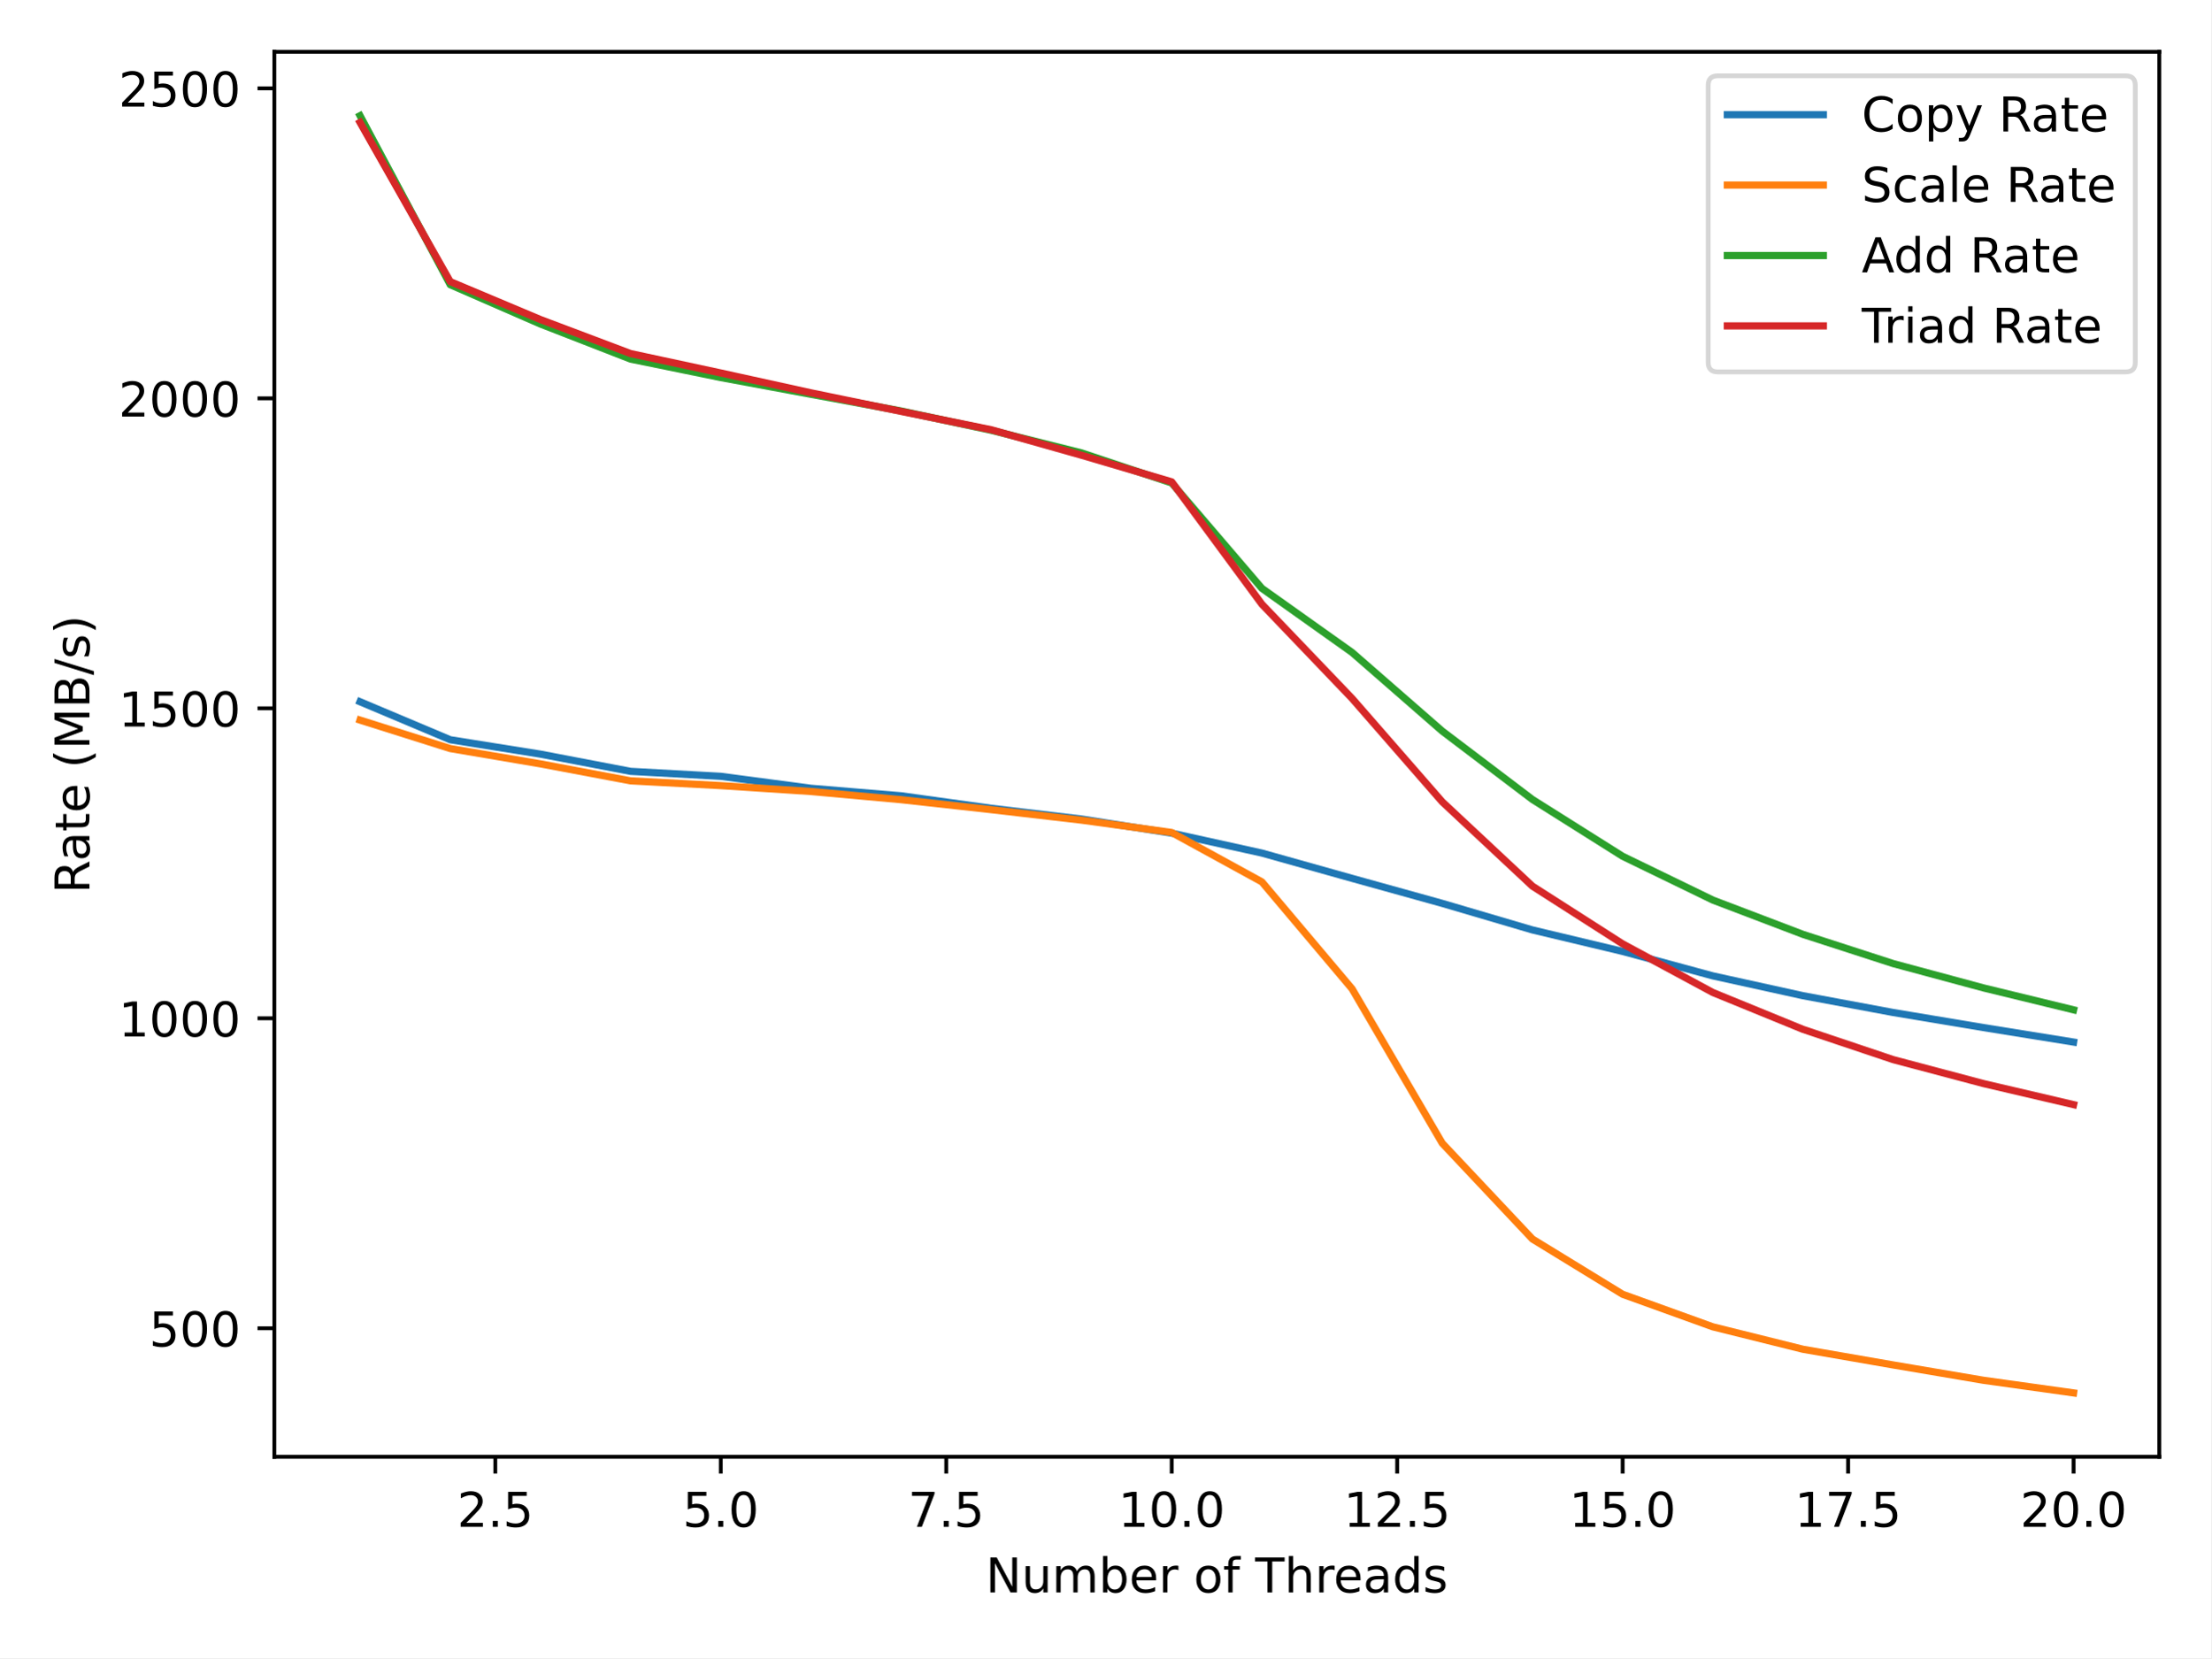
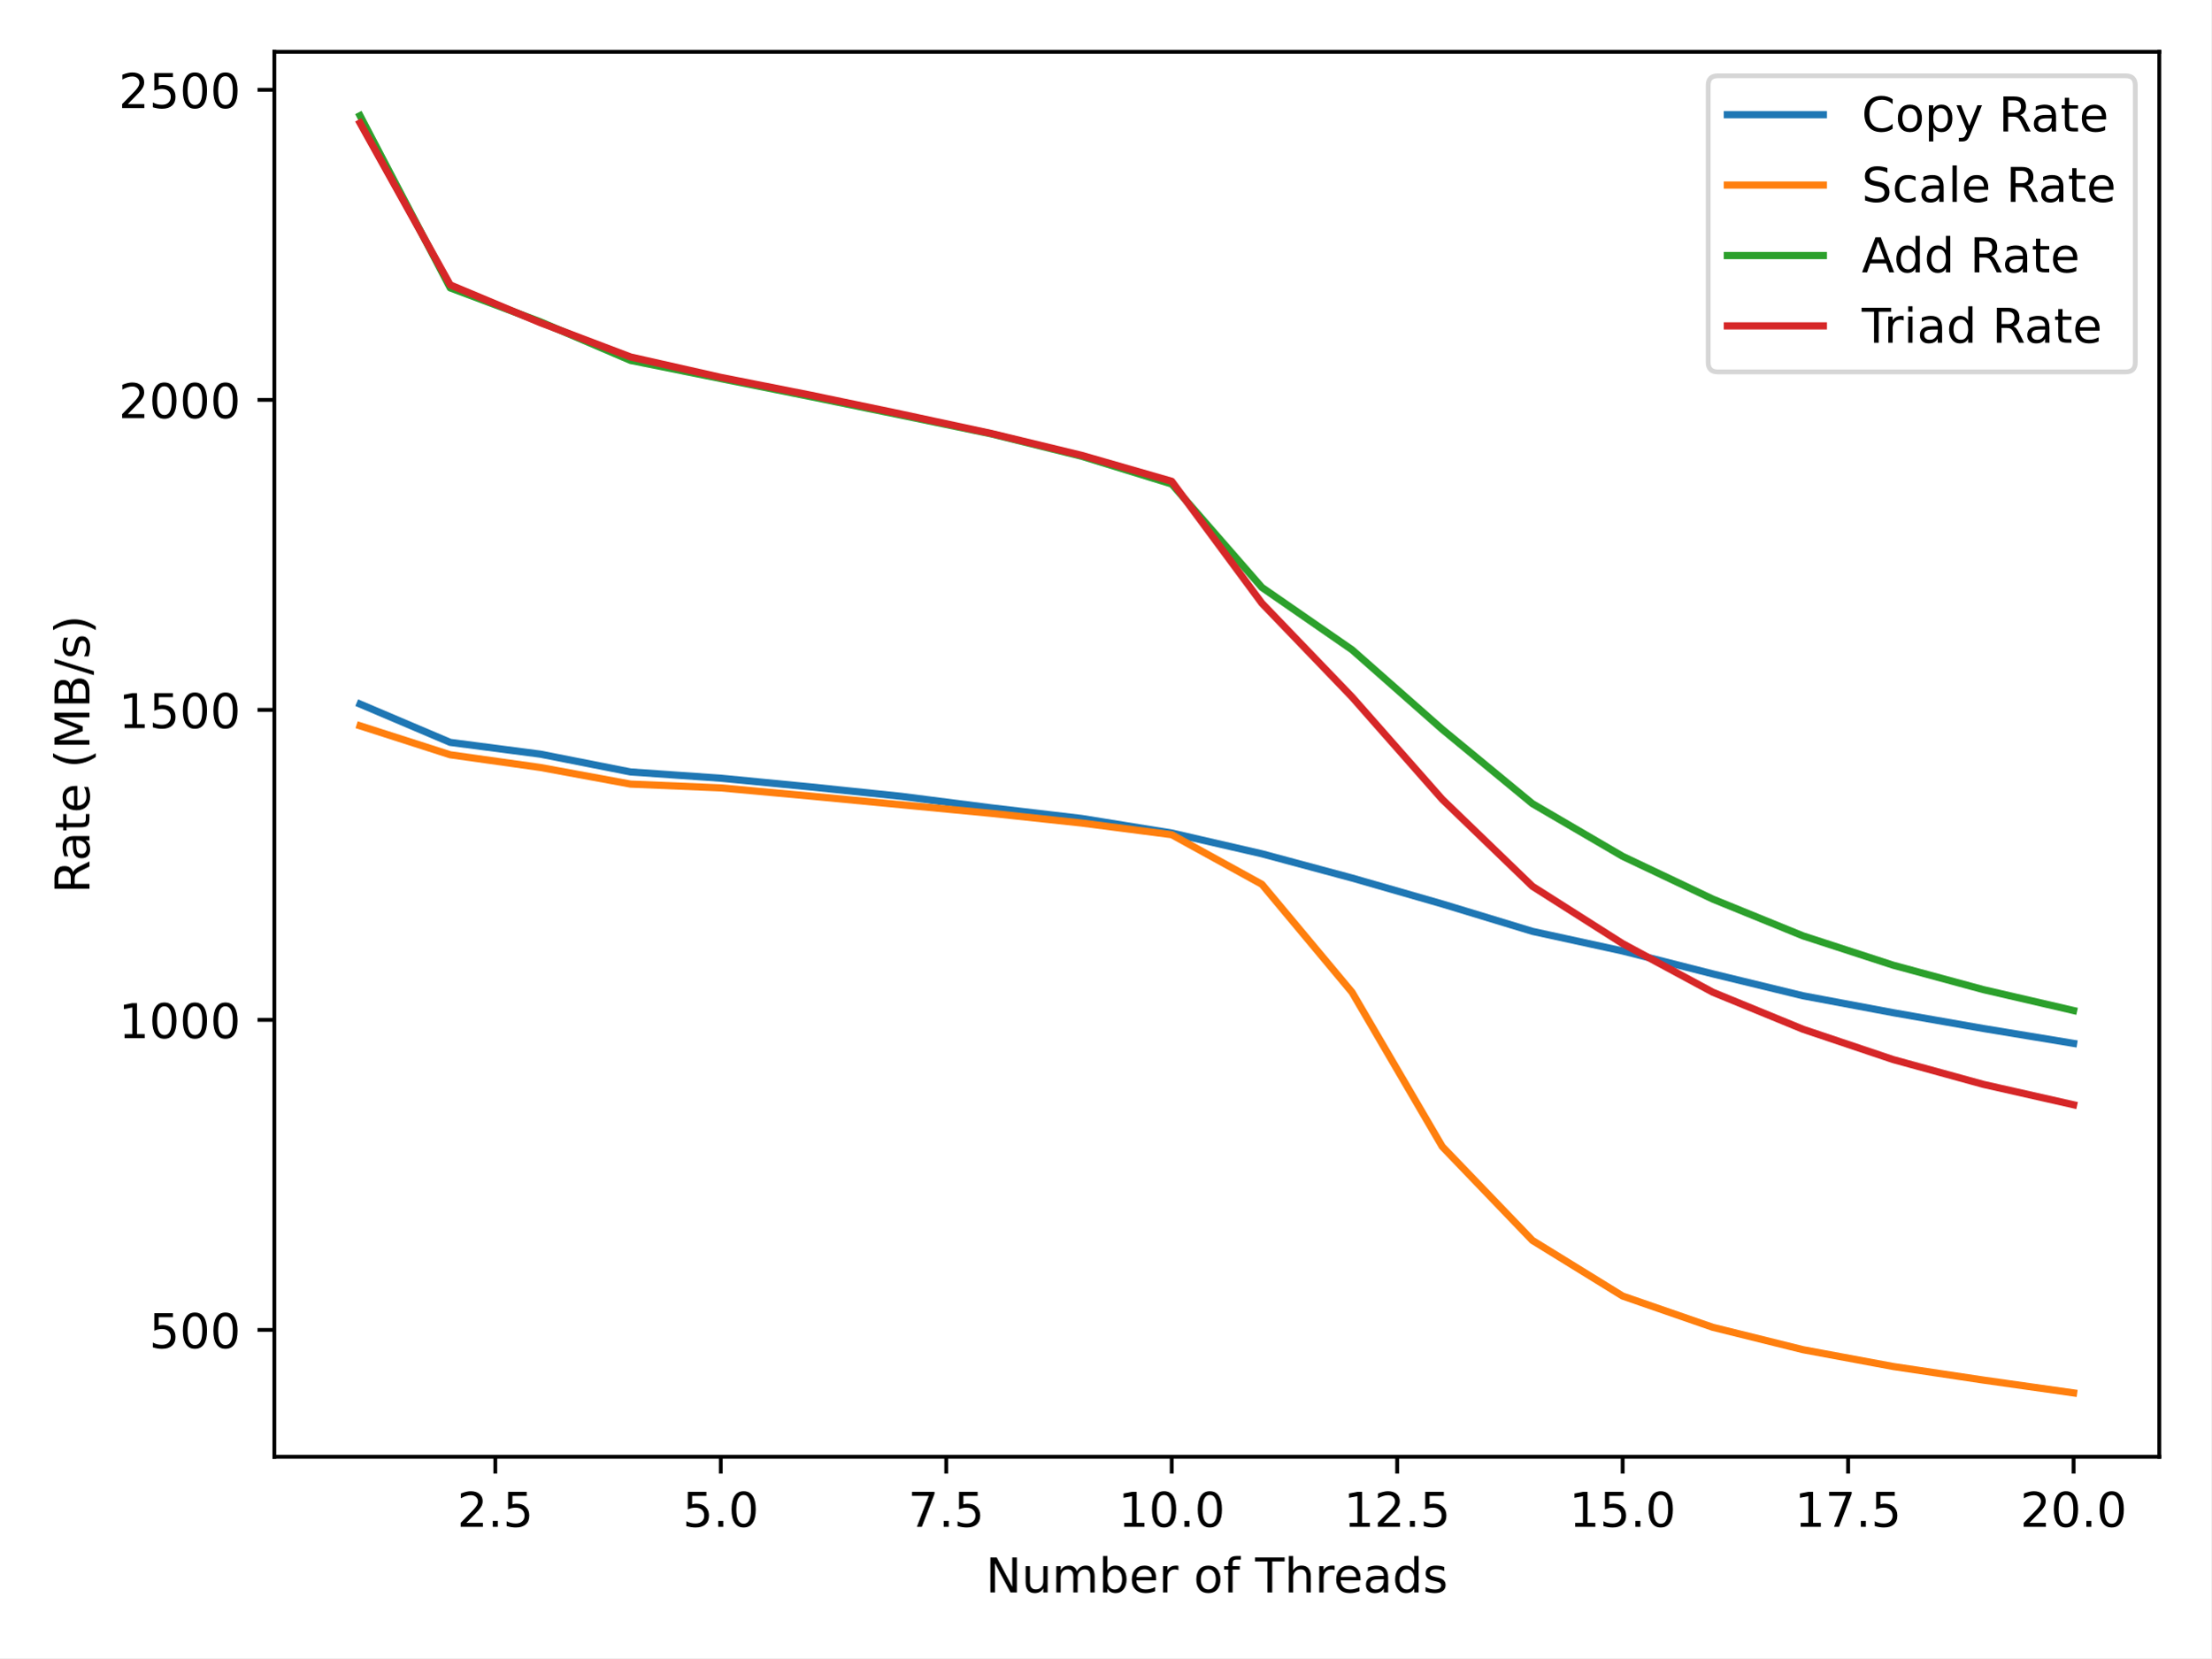
<svg xmlns="http://www.w3.org/2000/svg" xmlns:xlink="http://www.w3.org/1999/xlink" height="345.6pt" version="1.1" viewBox="0 0 460.8 345.6" width="460.8pt">
  <defs>
    <style type="text/css">*{stroke-linecap:butt;stroke-linejoin:round;}</style>
  </defs>
  <g id="figure_1">
    <g id="patch_1">
      <path d="M 0 345.6  L 460.8 345.6  L 460.8 0  L 0 0  z " style="fill:#ffffff;" />
    </g>
    <g id="axes_1">
      <g id="patch_2">
        <path d="M 57.17 303.64  L 450 303.64  L 450 10.8  L 57.17 10.8  z " style="fill:#ffffff;" />
      </g>
      <g id="matplotlib.axis_1">
        <g id="xtick_1">
          <g id="line2d_1">
            <defs>
-               <path d="M 0 0  L 0 3.5  " id="mf215e54375" style="stroke:#000000;stroke-width:0.8;" />
-             </defs>
-             <g>
-               <use style="stroke:#000000;stroke-width:0.8;" x="103.219" xlink:href="#mf215e54375" y="303.64" />
+               <path d="M 0 0  L 0 3.5  " id="m6f41d0a143" style="stroke:#000000;stroke-width:0.8;" />
+             </defs>
+             <g>
+               <use style="stroke:#000000;stroke-width:0.8;" x="103.219" xlink:href="#m6f41d0a143" y="303.64" />
            </g>
          </g>
          <g id="text_1">
            <g transform="translate(95.26789 318.2384)scale(0.1 -0.1)">
              <defs>
                <path d="M 19.188 8.297  L 53.609 8.297  L 53.609 0  L 7.328 0  L 7.328 8.297  Q 12.938 14.109 22.625 23.891  Q 32.328 33.688 34.812 36.531  Q 39.547 41.844 41.422 45.531  Q 43.312 49.219 43.312 52.781  Q 43.312 58.594 39.234 62.25  Q 35.156 65.922 28.609 65.922  Q 23.969 65.922 18.812 64.312  Q 13.672 62.703 7.812 59.422  L 7.812 69.391  Q 13.766 71.781 18.938 73  Q 24.125 74.219 28.422 74.219  Q 39.75 74.219 46.484 68.547  Q 53.219 62.891 53.219 53.422  Q 53.219 48.922 51.531 44.891  Q 49.859 40.875 45.406 35.406  Q 44.188 33.984 37.641 27.219  Q 31.109 20.453 19.188 8.297  z " id="DejaVuSans-50" />
                <path d="M 10.688 12.406  L 21 12.406  L 21 0  L 10.688 0  z " id="DejaVuSans-46" />
                <path d="M 10.797 72.906  L 49.516 72.906  L 49.516 64.594  L 19.828 64.594  L 19.828 46.734  Q 21.969 47.469 24.109 47.828  Q 26.266 48.188 28.422 48.188  Q 40.625 48.188 47.75 41.5  Q 54.891 34.812 54.891 23.391  Q 54.891 11.625 47.562 5.094  Q 40.234 -1.422 26.906 -1.422  Q 22.312 -1.422 17.547 -0.641  Q 12.797 0.141 7.719 1.703  L 7.719 11.625  Q 12.109 9.234 16.797 8.062  Q 21.484 6.891 26.703 6.891  Q 35.156 6.891 40.078 11.328  Q 45.016 15.766 45.016 23.391  Q 45.016 31 40.078 35.438  Q 35.156 39.891 26.703 39.891  Q 22.75 39.891 18.812 39.016  Q 14.891 38.141 10.797 36.281  z " id="DejaVuSans-53" />
              </defs>
              <use xlink:href="#DejaVuSans-50" />
              <use x="63.623" xlink:href="#DejaVuSans-46" />
              <use x="95.41" xlink:href="#DejaVuSans-53" />
            </g>
          </g>
        </g>
        <g id="xtick_2">
          <g id="line2d_2">
            <g>
-               <use style="stroke:#000000;stroke-width:0.8;" x="150.209" xlink:href="#mf215e54375" y="303.64" />
+               <use style="stroke:#000000;stroke-width:0.8;" x="150.209" xlink:href="#m6f41d0a143" y="303.64" />
            </g>
          </g>
          <g id="text_2">
            <g transform="translate(142.2571 318.2384)scale(0.1 -0.1)">
              <defs>
                <path d="M 31.781 66.406  Q 24.172 66.406 20.328 58.906  Q 16.5 51.422 16.5 36.375  Q 16.5 21.391 20.328 13.891  Q 24.172 6.391 31.781 6.391  Q 39.453 6.391 43.281 13.891  Q 47.125 21.391 47.125 36.375  Q 47.125 51.422 43.281 58.906  Q 39.453 66.406 31.781 66.406  z M 31.781 74.219  Q 44.047 74.219 50.516 64.516  Q 56.984 54.828 56.984 36.375  Q 56.984 17.969 50.516 8.266  Q 44.047 -1.422 31.781 -1.422  Q 19.531 -1.422 13.062 8.266  Q 6.594 17.969 6.594 36.375  Q 6.594 54.828 13.062 64.516  Q 19.531 74.219 31.781 74.219  z " id="DejaVuSans-48" />
              </defs>
              <use xlink:href="#DejaVuSans-53" />
              <use x="63.623" xlink:href="#DejaVuSans-46" />
              <use x="95.41" xlink:href="#DejaVuSans-48" />
            </g>
          </g>
        </g>
        <g id="xtick_3">
          <g id="line2d_3">
            <g>
-               <use style="stroke:#000000;stroke-width:0.8;" x="197.198" xlink:href="#mf215e54375" y="303.64" />
+               <use style="stroke:#000000;stroke-width:0.8;" x="197.198" xlink:href="#m6f41d0a143" y="303.64" />
            </g>
          </g>
          <g id="text_3">
            <g transform="translate(189.2464 318.2384)scale(0.1 -0.1)">
              <defs>
                <path d="M 8.203 72.906  L 55.078 72.906  L 55.078 68.703  L 28.609 0  L 18.312 0  L 43.219 64.594  L 8.203 64.594  z " id="DejaVuSans-55" />
              </defs>
              <use xlink:href="#DejaVuSans-55" />
              <use x="63.623" xlink:href="#DejaVuSans-46" />
              <use x="95.41" xlink:href="#DejaVuSans-53" />
            </g>
          </g>
        </g>
        <g id="xtick_4">
          <g id="line2d_4">
            <g>
-               <use style="stroke:#000000;stroke-width:0.8;" x="244.187" xlink:href="#mf215e54375" y="303.64" />
+               <use style="stroke:#000000;stroke-width:0.8;" x="244.187" xlink:href="#m6f41d0a143" y="303.64" />
            </g>
          </g>
          <g id="text_4">
            <g transform="translate(233.0543 318.2384)scale(0.1 -0.1)">
              <defs>
                <path d="M 12.406 8.297  L 28.516 8.297  L 28.516 63.922  L 10.984 60.406  L 10.984 69.391  L 28.422 72.906  L 38.281 72.906  L 38.281 8.297  L 54.391 8.297  L 54.391 0  L 12.406 0  z " id="DejaVuSans-49" />
              </defs>
              <use xlink:href="#DejaVuSans-49" />
              <use x="63.623" xlink:href="#DejaVuSans-48" />
              <use x="127.246" xlink:href="#DejaVuSans-46" />
              <use x="159.033" xlink:href="#DejaVuSans-48" />
            </g>
          </g>
        </g>
        <g id="xtick_5">
          <g id="line2d_5">
            <g>
-               <use style="stroke:#000000;stroke-width:0.8;" x="291.176" xlink:href="#mf215e54375" y="303.64" />
+               <use style="stroke:#000000;stroke-width:0.8;" x="291.176" xlink:href="#m6f41d0a143" y="303.64" />
            </g>
          </g>
          <g id="text_5">
            <g transform="translate(280.0436 318.2384)scale(0.1 -0.1)">
              <use xlink:href="#DejaVuSans-49" />
              <use x="63.623" xlink:href="#DejaVuSans-50" />
              <use x="127.246" xlink:href="#DejaVuSans-46" />
              <use x="159.033" xlink:href="#DejaVuSans-53" />
            </g>
          </g>
        </g>
        <g id="xtick_6">
          <g id="line2d_6">
            <g>
-               <use style="stroke:#000000;stroke-width:0.8;" x="338.166" xlink:href="#mf215e54375" y="303.64" />
+               <use style="stroke:#000000;stroke-width:0.8;" x="338.166" xlink:href="#m6f41d0a143" y="303.64" />
            </g>
          </g>
          <g id="text_6">
            <g transform="translate(327.0328 318.2384)scale(0.1 -0.1)">
              <use xlink:href="#DejaVuSans-49" />
              <use x="63.623" xlink:href="#DejaVuSans-53" />
              <use x="127.246" xlink:href="#DejaVuSans-46" />
              <use x="159.033" xlink:href="#DejaVuSans-48" />
            </g>
          </g>
        </g>
        <g id="xtick_7">
          <g id="line2d_7">
            <g>
-               <use style="stroke:#000000;stroke-width:0.8;" x="385.155" xlink:href="#mf215e54375" y="303.64" />
+               <use style="stroke:#000000;stroke-width:0.8;" x="385.155" xlink:href="#m6f41d0a143" y="303.64" />
            </g>
          </g>
          <g id="text_7">
            <g transform="translate(374.022 318.2384)scale(0.1 -0.1)">
              <use xlink:href="#DejaVuSans-49" />
              <use x="63.623" xlink:href="#DejaVuSans-55" />
              <use x="127.246" xlink:href="#DejaVuSans-46" />
              <use x="159.033" xlink:href="#DejaVuSans-53" />
            </g>
          </g>
        </g>
        <g id="xtick_8">
          <g id="line2d_8">
            <g>
-               <use style="stroke:#000000;stroke-width:0.8;" x="432.144" xlink:href="#mf215e54375" y="303.64" />
+               <use style="stroke:#000000;stroke-width:0.8;" x="432.144" xlink:href="#m6f41d0a143" y="303.64" />
            </g>
          </g>
          <g id="text_8">
            <g transform="translate(421.0113 318.2384)scale(0.1 -0.1)">
              <use xlink:href="#DejaVuSans-50" />
              <use x="63.623" xlink:href="#DejaVuSans-48" />
              <use x="127.246" xlink:href="#DejaVuSans-46" />
              <use x="159.033" xlink:href="#DejaVuSans-48" />
            </g>
          </g>
        </g>
        <g id="text_9">
          <g transform="translate(205.4162 331.9166)scale(0.1 -0.1)">
            <defs>
              <path d="M 9.812 72.906  L 23.094 72.906  L 55.422 11.922  L 55.422 72.906  L 64.984 72.906  L 64.984 0  L 51.703 0  L 19.391 60.984  L 19.391 0  L 9.812 0  z " id="DejaVuSans-78" />
              <path d="M 8.5 21.578  L 8.5 54.688  L 17.484 54.688  L 17.484 21.922  Q 17.484 14.156 20.5 10.266  Q 23.531 6.391 29.594 6.391  Q 36.859 6.391 41.078 11.031  Q 45.312 15.672 45.312 23.688  L 45.312 54.688  L 54.297 54.688  L 54.297 0  L 45.312 0  L 45.312 8.406  Q 42.047 3.422 37.719 1  Q 33.406 -1.422 27.688 -1.422  Q 18.266 -1.422 13.375 4.438  Q 8.5 10.297 8.5 21.578  z M 31.109 56  z " id="DejaVuSans-117" />
              <path d="M 52 44.188  Q 55.375 50.25 60.062 53.125  Q 64.75 56 71.094 56  Q 79.641 56 84.281 50.016  Q 88.922 44.047 88.922 33.016  L 88.922 0  L 79.891 0  L 79.891 32.719  Q 79.891 40.578 77.094 44.375  Q 74.312 48.188 68.609 48.188  Q 61.625 48.188 57.562 43.547  Q 53.516 38.922 53.516 30.906  L 53.516 0  L 44.484 0  L 44.484 32.719  Q 44.484 40.625 41.703 44.406  Q 38.922 48.188 33.109 48.188  Q 26.219 48.188 22.156 43.531  Q 18.109 38.875 18.109 30.906  L 18.109 0  L 9.078 0  L 9.078 54.688  L 18.109 54.688  L 18.109 46.188  Q 21.188 51.219 25.484 53.609  Q 29.781 56 35.688 56  Q 41.656 56 45.828 52.969  Q 50 49.953 52 44.188  z " id="DejaVuSans-109" />
              <path d="M 48.688 27.297  Q 48.688 37.203 44.609 42.844  Q 40.531 48.484 33.406 48.484  Q 26.266 48.484 22.188 42.844  Q 18.109 37.203 18.109 27.297  Q 18.109 17.391 22.188 11.75  Q 26.266 6.109 33.406 6.109  Q 40.531 6.109 44.609 11.75  Q 48.688 17.391 48.688 27.297  z M 18.109 46.391  Q 20.953 51.266 25.266 53.625  Q 29.594 56 35.594 56  Q 45.562 56 51.781 48.094  Q 58.016 40.188 58.016 27.297  Q 58.016 14.406 51.781 6.484  Q 45.562 -1.422 35.594 -1.422  Q 29.594 -1.422 25.266 0.953  Q 20.953 3.328 18.109 8.203  L 18.109 0  L 9.078 0  L 9.078 75.984  L 18.109 75.984  z " id="DejaVuSans-98" />
              <path d="M 56.203 29.594  L 56.203 25.203  L 14.891 25.203  Q 15.484 15.922 20.484 11.062  Q 25.484 6.203 34.422 6.203  Q 39.594 6.203 44.453 7.469  Q 49.312 8.734 54.109 11.281  L 54.109 2.781  Q 49.266 0.734 44.188 -0.344  Q 39.109 -1.422 33.891 -1.422  Q 20.797 -1.422 13.156 6.188  Q 5.516 13.812 5.516 26.812  Q 5.516 40.234 12.766 48.109  Q 20.016 56 32.328 56  Q 43.359 56 49.781 48.891  Q 56.203 41.797 56.203 29.594  z M 47.219 32.234  Q 47.125 39.594 43.094 43.984  Q 39.062 48.391 32.422 48.391  Q 24.906 48.391 20.391 44.141  Q 15.875 39.891 15.188 32.172  z " id="DejaVuSans-101" />
              <path d="M 41.109 46.297  Q 39.594 47.172 37.812 47.578  Q 36.031 48 33.891 48  Q 26.266 48 22.188 43.047  Q 18.109 38.094 18.109 28.812  L 18.109 0  L 9.078 0  L 9.078 54.688  L 18.109 54.688  L 18.109 46.188  Q 20.953 51.172 25.484 53.578  Q 30.031 56 36.531 56  Q 37.453 56 38.578 55.875  Q 39.703 55.766 41.062 55.516  z " id="DejaVuSans-114" />
              <path id="DejaVuSans-32" />
              <path d="M 30.609 48.391  Q 23.391 48.391 19.188 42.75  Q 14.984 37.109 14.984 27.297  Q 14.984 17.484 19.156 11.844  Q 23.344 6.203 30.609 6.203  Q 37.797 6.203 41.984 11.859  Q 46.188 17.531 46.188 27.297  Q 46.188 37.016 41.984 42.703  Q 37.797 48.391 30.609 48.391  z M 30.609 56  Q 42.328 56 49.016 48.375  Q 55.719 40.766 55.719 27.297  Q 55.719 13.875 49.016 6.219  Q 42.328 -1.422 30.609 -1.422  Q 18.844 -1.422 12.172 6.219  Q 5.516 13.875 5.516 27.297  Q 5.516 40.766 12.172 48.375  Q 18.844 56 30.609 56  z " id="DejaVuSans-111" />
              <path d="M 37.109 75.984  L 37.109 68.5  L 28.516 68.5  Q 23.688 68.5 21.797 66.547  Q 19.922 64.594 19.922 59.516  L 19.922 54.688  L 34.719 54.688  L 34.719 47.703  L 19.922 47.703  L 19.922 0  L 10.891 0  L 10.891 47.703  L 2.297 47.703  L 2.297 54.688  L 10.891 54.688  L 10.891 58.5  Q 10.891 67.625 15.141 71.797  Q 19.391 75.984 28.609 75.984  z " id="DejaVuSans-102" />
              <path d="M -0.297 72.906  L 61.375 72.906  L 61.375 64.594  L 35.5 64.594  L 35.5 0  L 25.594 0  L 25.594 64.594  L -0.297 64.594  z " id="DejaVuSans-84" />
              <path d="M 54.891 33.016  L 54.891 0  L 45.906 0  L 45.906 32.719  Q 45.906 40.484 42.875 44.328  Q 39.844 48.188 33.797 48.188  Q 26.516 48.188 22.312 43.547  Q 18.109 38.922 18.109 30.906  L 18.109 0  L 9.078 0  L 9.078 75.984  L 18.109 75.984  L 18.109 46.188  Q 21.344 51.125 25.703 53.562  Q 30.078 56 35.797 56  Q 45.219 56 50.047 50.172  Q 54.891 44.344 54.891 33.016  z " id="DejaVuSans-104" />
              <path d="M 34.281 27.484  Q 23.391 27.484 19.188 25  Q 14.984 22.516 14.984 16.5  Q 14.984 11.719 18.141 8.906  Q 21.297 6.109 26.703 6.109  Q 34.188 6.109 38.703 11.406  Q 43.219 16.703 43.219 25.484  L 43.219 27.484  z M 52.203 31.203  L 52.203 0  L 43.219 0  L 43.219 8.297  Q 40.141 3.328 35.547 0.953  Q 30.953 -1.422 24.312 -1.422  Q 15.922 -1.422 10.953 3.297  Q 6 8.016 6 15.922  Q 6 25.141 12.172 29.828  Q 18.359 34.516 30.609 34.516  L 43.219 34.516  L 43.219 35.406  Q 43.219 41.609 39.141 45  Q 35.062 48.391 27.688 48.391  Q 23 48.391 18.547 47.266  Q 14.109 46.141 10.016 43.891  L 10.016 52.203  Q 14.938 54.109 19.578 55.047  Q 24.219 56 28.609 56  Q 40.484 56 46.344 49.844  Q 52.203 43.703 52.203 31.203  z " id="DejaVuSans-97" />
              <path d="M 45.406 46.391  L 45.406 75.984  L 54.391 75.984  L 54.391 0  L 45.406 0  L 45.406 8.203  Q 42.578 3.328 38.25 0.953  Q 33.938 -1.422 27.875 -1.422  Q 17.969 -1.422 11.734 6.484  Q 5.516 14.406 5.516 27.297  Q 5.516 40.188 11.734 48.094  Q 17.969 56 27.875 56  Q 33.938 56 38.25 53.625  Q 42.578 51.266 45.406 46.391  z M 14.797 27.297  Q 14.797 17.391 18.875 11.75  Q 22.953 6.109 30.078 6.109  Q 37.203 6.109 41.297 11.75  Q 45.406 17.391 45.406 27.297  Q 45.406 37.203 41.297 42.844  Q 37.203 48.484 30.078 48.484  Q 22.953 48.484 18.875 42.844  Q 14.797 37.203 14.797 27.297  z " id="DejaVuSans-100" />
              <path d="M 44.281 53.078  L 44.281 44.578  Q 40.484 46.531 36.375 47.5  Q 32.281 48.484 27.875 48.484  Q 21.188 48.484 17.844 46.438  Q 14.5 44.391 14.5 40.281  Q 14.5 37.156 16.891 35.375  Q 19.281 33.594 26.516 31.984  L 29.594 31.297  Q 39.156 29.25 43.188 25.516  Q 47.219 21.781 47.219 15.094  Q 47.219 7.469 41.188 3.016  Q 35.156 -1.422 24.609 -1.422  Q 20.219 -1.422 15.453 -0.562  Q 10.688 0.297 5.422 2  L 5.422 11.281  Q 10.406 8.688 15.234 7.391  Q 20.062 6.109 24.812 6.109  Q 31.156 6.109 34.562 8.281  Q 37.984 10.453 37.984 14.406  Q 37.984 18.062 35.516 20.016  Q 33.062 21.969 24.703 23.781  L 21.578 24.516  Q 13.234 26.266 9.516 29.906  Q 5.812 33.547 5.812 39.891  Q 5.812 47.609 11.281 51.797  Q 16.75 56 26.812 56  Q 31.781 56 36.172 55.266  Q 40.578 54.547 44.281 53.078  z " id="DejaVuSans-115" />
            </defs>
            <use xlink:href="#DejaVuSans-78" />
            <use x="74.805" xlink:href="#DejaVuSans-117" />
            <use x="138.184" xlink:href="#DejaVuSans-109" />
            <use x="235.596" xlink:href="#DejaVuSans-98" />
            <use x="299.072" xlink:href="#DejaVuSans-101" />
            <use x="360.596" xlink:href="#DejaVuSans-114" />
            <use x="401.709" xlink:href="#DejaVuSans-32" />
            <use x="433.496" xlink:href="#DejaVuSans-111" />
            <use x="494.678" xlink:href="#DejaVuSans-102" />
            <use x="529.883" xlink:href="#DejaVuSans-32" />
            <use x="561.67" xlink:href="#DejaVuSans-84" />
            <use x="622.754" xlink:href="#DejaVuSans-104" />
            <use x="686.133" xlink:href="#DejaVuSans-114" />
            <use x="724.996" xlink:href="#DejaVuSans-101" />
            <use x="786.52" xlink:href="#DejaVuSans-97" />
            <use x="847.799" xlink:href="#DejaVuSans-100" />
            <use x="911.275" xlink:href="#DejaVuSans-115" />
          </g>
        </g>
      </g>
      <g id="matplotlib.axis_2">
        <g id="ytick_1">
          <g id="line2d_9">
            <defs>
-               <path d="M 0 0  L -3.5 0  " id="ma37342f314" style="stroke:#000000;stroke-width:0.8;" />
-             </defs>
-             <g>
-               <use style="stroke:#000000;stroke-width:0.8;" x="57.17" xlink:href="#ma37342f314" y="276.851" />
+               <path d="M 0 0  L -3.5 0  " id="m4e9273711d" style="stroke:#000000;stroke-width:0.8;" />
+             </defs>
+             <g>
+               <use style="stroke:#000000;stroke-width:0.8;" x="57.17" xlink:href="#m4e9273711d" y="277.198" />
            </g>
          </g>
          <g id="text_10">
-             <g transform="translate(31.0825 280.6507)scale(0.1 -0.1)">
+             <g transform="translate(31.0825 280.9977)scale(0.1 -0.1)">
              <use xlink:href="#DejaVuSans-53" />
              <use x="63.623" xlink:href="#DejaVuSans-48" />
              <use x="127.246" xlink:href="#DejaVuSans-48" />
            </g>
          </g>
        </g>
        <g id="ytick_2">
          <g id="line2d_10">
            <g>
-               <use style="stroke:#000000;stroke-width:0.8;" x="57.17" xlink:href="#ma37342f314" y="212.242" />
+               <use style="stroke:#000000;stroke-width:0.8;" x="57.17" xlink:href="#m4e9273711d" y="212.579" />
            </g>
          </g>
          <g id="text_11">
-             <g transform="translate(24.72 216.0409)scale(0.1 -0.1)">
+             <g transform="translate(24.72 216.3785)scale(0.1 -0.1)">
              <use xlink:href="#DejaVuSans-49" />
              <use x="63.623" xlink:href="#DejaVuSans-48" />
              <use x="127.246" xlink:href="#DejaVuSans-48" />
              <use x="190.869" xlink:href="#DejaVuSans-48" />
            </g>
          </g>
        </g>
        <g id="ytick_3">
          <g id="line2d_11">
            <g>
-               <use style="stroke:#000000;stroke-width:0.8;" x="57.17" xlink:href="#ma37342f314" y="147.632" />
+               <use style="stroke:#000000;stroke-width:0.8;" x="57.17" xlink:href="#m4e9273711d" y="147.96" />
            </g>
          </g>
          <g id="text_12">
-             <g transform="translate(24.72 151.4311)scale(0.1 -0.1)">
+             <g transform="translate(24.72 151.7593)scale(0.1 -0.1)">
              <use xlink:href="#DejaVuSans-49" />
              <use x="63.623" xlink:href="#DejaVuSans-53" />
              <use x="127.246" xlink:href="#DejaVuSans-48" />
              <use x="190.869" xlink:href="#DejaVuSans-48" />
            </g>
          </g>
        </g>
        <g id="ytick_4">
          <g id="line2d_12">
            <g>
-               <use style="stroke:#000000;stroke-width:0.8;" x="57.17" xlink:href="#ma37342f314" y="83.022" />
+               <use style="stroke:#000000;stroke-width:0.8;" x="57.17" xlink:href="#m4e9273711d" y="83.341" />
            </g>
          </g>
          <g id="text_13">
-             <g transform="translate(24.72 86.82134)scale(0.1 -0.1)">
+             <g transform="translate(24.72 87.14009)scale(0.1 -0.1)">
              <use xlink:href="#DejaVuSans-50" />
              <use x="63.623" xlink:href="#DejaVuSans-48" />
              <use x="127.246" xlink:href="#DejaVuSans-48" />
              <use x="190.869" xlink:href="#DejaVuSans-48" />
            </g>
          </g>
        </g>
        <g id="ytick_5">
          <g id="line2d_13">
            <g>
-               <use style="stroke:#000000;stroke-width:0.8;" x="57.17" xlink:href="#ma37342f314" y="18.412" />
+               <use style="stroke:#000000;stroke-width:0.8;" x="57.17" xlink:href="#m4e9273711d" y="18.722" />
            </g>
          </g>
          <g id="text_14">
-             <g transform="translate(24.72 22.21154)scale(0.1 -0.1)">
+             <g transform="translate(24.72 22.52089)scale(0.1 -0.1)">
              <use xlink:href="#DejaVuSans-50" />
              <use x="63.623" xlink:href="#DejaVuSans-53" />
              <use x="127.246" xlink:href="#DejaVuSans-48" />
              <use x="190.869" xlink:href="#DejaVuSans-48" />
            </g>
          </g>
        </g>
        <g id="text_15">
          <g transform="translate(18.64031 186.2067)rotate(-90)scale(0.1 -0.1)">
            <defs>
              <path d="M 44.391 34.188  Q 47.562 33.109 50.562 29.594  Q 53.562 26.078 56.594 19.922  L 66.609 0  L 56 0  L 46.688 18.703  Q 43.062 26.031 39.672 28.422  Q 36.281 30.812 30.422 30.812  L 19.672 30.812  L 19.672 0  L 9.812 0  L 9.812 72.906  L 32.078 72.906  Q 44.578 72.906 50.734 67.672  Q 56.891 62.453 56.891 51.906  Q 56.891 45.016 53.688 40.469  Q 50.484 35.938 44.391 34.188  z M 19.672 64.797  L 19.672 38.922  L 32.078 38.922  Q 39.203 38.922 42.844 42.219  Q 46.484 45.516 46.484 51.906  Q 46.484 58.297 42.844 61.547  Q 39.203 64.797 32.078 64.797  z " id="DejaVuSans-82" />
              <path d="M 18.312 70.219  L 18.312 54.688  L 36.812 54.688  L 36.812 47.703  L 18.312 47.703  L 18.312 18.016  Q 18.312 11.328 20.141 9.422  Q 21.969 7.516 27.594 7.516  L 36.812 7.516  L 36.812 0  L 27.594 0  Q 17.188 0 13.234 3.875  Q 9.281 7.766 9.281 18.016  L 9.281 47.703  L 2.688 47.703  L 2.688 54.688  L 9.281 54.688  L 9.281 70.219  z " id="DejaVuSans-116" />
              <path d="M 31 75.875  Q 24.469 64.656 21.281 53.656  Q 18.109 42.672 18.109 31.391  Q 18.109 20.125 21.312 9.062  Q 24.516 -2 31 -13.188  L 23.188 -13.188  Q 15.875 -1.703 12.234 9.375  Q 8.594 20.453 8.594 31.391  Q 8.594 42.281 12.203 53.312  Q 15.828 64.359 23.188 75.875  z " id="DejaVuSans-40" />
              <path d="M 9.812 72.906  L 24.516 72.906  L 43.109 23.297  L 61.812 72.906  L 76.516 72.906  L 76.516 0  L 66.891 0  L 66.891 64.016  L 48.094 14.016  L 38.188 14.016  L 19.391 64.016  L 19.391 0  L 9.812 0  z " id="DejaVuSans-77" />
              <path d="M 19.672 34.812  L 19.672 8.109  L 35.5 8.109  Q 43.453 8.109 47.281 11.406  Q 51.125 14.703 51.125 21.484  Q 51.125 28.328 47.281 31.562  Q 43.453 34.812 35.5 34.812  z M 19.672 64.797  L 19.672 42.828  L 34.281 42.828  Q 41.5 42.828 45.031 45.531  Q 48.578 48.25 48.578 53.812  Q 48.578 59.328 45.031 62.062  Q 41.5 64.797 34.281 64.797  z M 9.812 72.906  L 35.016 72.906  Q 46.297 72.906 52.391 68.219  Q 58.5 63.531 58.5 54.891  Q 58.5 48.188 55.375 44.234  Q 52.25 40.281 46.188 39.312  Q 53.469 37.75 57.5 32.781  Q 61.531 27.828 61.531 20.406  Q 61.531 10.641 54.891 5.312  Q 48.25 0 35.984 0  L 9.812 0  z " id="DejaVuSans-66" />
              <path d="M 25.391 72.906  L 33.688 72.906  L 8.297 -9.281  L 0 -9.281  z " id="DejaVuSans-47" />
              <path d="M 8.016 75.875  L 15.828 75.875  Q 23.141 64.359 26.781 53.312  Q 30.422 42.281 30.422 31.391  Q 30.422 20.453 26.781 9.375  Q 23.141 -1.703 15.828 -13.188  L 8.016 -13.188  Q 14.5 -2 17.703 9.062  Q 20.906 20.125 20.906 31.391  Q 20.906 42.672 17.703 53.656  Q 14.5 64.656 8.016 75.875  z " id="DejaVuSans-41" />
            </defs>
            <use xlink:href="#DejaVuSans-82" />
            <use x="67.232" xlink:href="#DejaVuSans-97" />
            <use x="128.512" xlink:href="#DejaVuSans-116" />
            <use x="167.721" xlink:href="#DejaVuSans-101" />
            <use x="229.244" xlink:href="#DejaVuSans-32" />
            <use x="261.031" xlink:href="#DejaVuSans-40" />
            <use x="300.045" xlink:href="#DejaVuSans-77" />
            <use x="386.324" xlink:href="#DejaVuSans-66" />
            <use x="454.928" xlink:href="#DejaVuSans-47" />
            <use x="488.619" xlink:href="#DejaVuSans-115" />
            <use x="540.719" xlink:href="#DejaVuSans-41" />
          </g>
        </g>
      </g>
      <g id="line2d_14">
-         <path clip-path="url(#p5e4dc13d33)" d="M 75.026 146.262  L 93.822 154.183  L 112.617 157.181  L 131.413 160.774  L 150.209 161.807  L 169.004 164.301  L 187.8 165.865  L 206.596 168.475  L 225.391 170.711  L 244.187 173.657  L 262.983 177.805  L 281.779 183.077  L 300.574 188.297  L 319.37 193.828  L 338.166 198.312  L 356.961 203.403  L 375.757 207.538  L 394.553 211.04  L 413.348 214.18  L 432.144 217.204  " style="fill:none;stroke:#1f77b4;stroke-linecap:square;stroke-width:1.5;" />
+         <path clip-path="url(#pde73796b1c)" d="M 75.026 146.745  L 93.822 154.732  L 112.617 157.188  L 131.413 160.897  L 150.209 162.202  L 169.004 164.024  L 187.8 165.976  L 206.596 168.38  L 225.391 170.59  L 244.187 173.627  L 262.983 177.956  L 281.779 183.01  L 300.574 188.412  L 319.37 194.124  L 338.166 198.221  L 356.961 202.99  L 375.757 207.552  L 394.553 211.08  L 413.348 214.376  L 432.144 217.477  " style="fill:none;stroke:#1f77b4;stroke-linecap:square;stroke-width:1.5;" />
      </g>
      <g id="line2d_15">
-         <path clip-path="url(#p5e4dc13d33)" d="M 75.026 150.087  L 93.822 156.018  L 112.617 159.21  L 131.413 162.751  L 150.209 163.746  L 169.004 164.973  L 187.8 166.679  L 206.596 168.759  L 225.391 170.943  L 244.187 173.515  L 262.983 183.813  L 281.779 206.104  L 300.574 238.292  L 319.37 258.257  L 338.166 269.77  L 356.961 276.554  L 375.757 281.232  L 394.553 284.501  L 413.348 287.693  L 432.144 290.329  " style="fill:none;stroke:#ff7f0e;stroke-linecap:square;stroke-width:1.5;" />
+         <path clip-path="url(#pde73796b1c)" d="M 75.026 151.281  L 93.822 157.317  L 112.617 159.966  L 131.413 163.43  L 150.209 164.218  L 169.004 165.937  L 187.8 167.734  L 206.596 169.53  L 225.391 171.546  L 244.187 173.976  L 262.983 184.315  L 281.779 206.828  L 300.574 238.983  L 319.37 258.549  L 338.166 270.142  L 356.961 276.656  L 375.757 281.321  L 394.553 284.824  L 413.348 287.654  L 432.144 290.329  " style="fill:none;stroke:#ff7f0e;stroke-linecap:square;stroke-width:1.5;" />
      </g>
      <g id="line2d_16">
-         <path clip-path="url(#p5e4dc13d33)" d="M 75.026 24.111  L 93.822 59.336  L 112.617 67.529  L 131.413 74.843  L 150.209 78.693  L 169.004 82.182  L 187.8 85.658  L 206.596 89.69  L 225.391 94.393  L 244.187 100.661  L 262.983 122.628  L 281.779 135.989  L 300.574 152.387  L 319.37 166.64  L 338.166 178.477  L 356.961 187.6  L 375.757 194.758  L 394.553 200.845  L 413.348 205.91  L 432.144 210.484  " style="fill:none;stroke:#2ca02c;stroke-linecap:square;stroke-width:1.5;" />
+         <path clip-path="url(#pde73796b1c)" d="M 75.026 24.111  L 93.822 60  L 112.617 67.07  L 131.413 75.121  L 150.209 78.908  L 169.004 82.682  L 187.8 86.533  L 206.596 90.436  L 225.391 95.089  L 244.187 100.879  L 262.983 122.435  L 281.779 135.437  L 300.574 152.018  L 319.37 167.514  L 338.166 178.486  L 356.961 187.404  L 375.757 195.067  L 394.553 201.18  L 413.348 206.272  L 432.144 210.628  " style="fill:none;stroke:#2ca02c;stroke-linecap:square;stroke-width:1.5;" />
      </g>
      <g id="line2d_17">
-         <path clip-path="url(#p5e4dc13d33)" d="M 75.026 25.519  L 93.822 58.69  L 112.617 66.598  L 131.413 73.692  L 150.209 77.737  L 169.004 81.872  L 187.8 85.749  L 206.596 89.574  L 225.391 94.884  L 244.187 100.428  L 262.983 125.936  L 281.779 145.577  L 300.574 167.131  L 319.37 184.705  L 338.166 196.735  L 356.961 206.866  L 375.757 214.555  L 394.553 220.861  L 413.348 225.849  L 432.144 230.242  " style="fill:none;stroke:#d62728;stroke-linecap:square;stroke-width:1.5;" />
+         <path clip-path="url(#pde73796b1c)" d="M 75.026 25.623  L 93.822 59.38  L 112.617 67.264  L 131.413 74.398  L 150.209 78.65  L 169.004 82.372  L 187.8 86.3  L 206.596 90.346  L 225.391 94.895  L 244.187 100.31  L 262.983 125.731  L 281.779 145.285  L 300.574 166.609  L 319.37 184.741  L 338.166 196.683  L 356.961 206.815  L 375.757 214.531  L 394.553 220.851  L 413.348 226.02  L 432.144 230.272  " style="fill:none;stroke:#d62728;stroke-linecap:square;stroke-width:1.5;" />
      </g>
      <g id="patch_3">
        <path d="M 57.17 303.64  L 57.17 10.8  " style="fill:none;stroke:#000000;stroke-linecap:square;stroke-linejoin:miter;stroke-width:0.8;" />
      </g>
      <g id="patch_4">
        <path d="M 450 303.64  L 450 10.8  " style="fill:none;stroke:#000000;stroke-linecap:square;stroke-linejoin:miter;stroke-width:0.8;" />
      </g>
      <g id="patch_5">
        <path d="M 57.17 303.64  L 450 303.64  " style="fill:none;stroke:#000000;stroke-linecap:square;stroke-linejoin:miter;stroke-width:0.8;" />
      </g>
      <g id="patch_6">
        <path d="M 57.17 10.8  L 450 10.8  " style="fill:none;stroke:#000000;stroke-linecap:square;stroke-linejoin:miter;stroke-width:0.8;" />
      </g>
      <g id="legend_1">
        <g id="patch_7">
          <path d="M 357.991 77.513  L 443 77.513  Q 445 77.513 445 75.513  L 445 17.8  Q 445 15.8 443 15.8  L 357.991 15.8  Q 355.991 15.8 355.991 17.8  L 355.991 75.513  Q 355.991 77.513 357.991 77.513  z " style="fill:#ffffff;opacity:0.8;stroke:#cccccc;stroke-linejoin:miter;" />
        </g>
        <g id="line2d_18">
          <path d="M 359.991 23.898  L 379.991 23.898  " style="fill:none;stroke:#1f77b4;stroke-linecap:square;stroke-width:1.5;" />
        </g>
        <g id="line2d_19" />
        <g id="text_16">
          <g transform="translate(387.9906 27.39844)scale(0.1 -0.1)">
            <defs>
              <path d="M 64.406 67.281  L 64.406 56.891  Q 59.422 61.531 53.781 63.812  Q 48.141 66.109 41.797 66.109  Q 29.297 66.109 22.656 58.469  Q 16.016 50.828 16.016 36.375  Q 16.016 21.969 22.656 14.328  Q 29.297 6.688 41.797 6.688  Q 48.141 6.688 53.781 8.984  Q 59.422 11.281 64.406 15.922  L 64.406 5.609  Q 59.234 2.094 53.438 0.328  Q 47.656 -1.422 41.219 -1.422  Q 24.656 -1.422 15.125 8.703  Q 5.609 18.844 5.609 36.375  Q 5.609 53.953 15.125 64.078  Q 24.656 74.219 41.219 74.219  Q 47.75 74.219 53.531 72.484  Q 59.328 70.75 64.406 67.281  z " id="DejaVuSans-67" />
              <path d="M 18.109 8.203  L 18.109 -20.797  L 9.078 -20.797  L 9.078 54.688  L 18.109 54.688  L 18.109 46.391  Q 20.953 51.266 25.266 53.625  Q 29.594 56 35.594 56  Q 45.562 56 51.781 48.094  Q 58.016 40.188 58.016 27.297  Q 58.016 14.406 51.781 6.484  Q 45.562 -1.422 35.594 -1.422  Q 29.594 -1.422 25.266 0.953  Q 20.953 3.328 18.109 8.203  z M 48.688 27.297  Q 48.688 37.203 44.609 42.844  Q 40.531 48.484 33.406 48.484  Q 26.266 48.484 22.188 42.844  Q 18.109 37.203 18.109 27.297  Q 18.109 17.391 22.188 11.75  Q 26.266 6.109 33.406 6.109  Q 40.531 6.109 44.609 11.75  Q 48.688 17.391 48.688 27.297  z " id="DejaVuSans-112" />
              <path d="M 32.172 -5.078  Q 28.375 -14.844 24.75 -17.812  Q 21.141 -20.797 15.094 -20.797  L 7.906 -20.797  L 7.906 -13.281  L 13.188 -13.281  Q 16.891 -13.281 18.938 -11.516  Q 21 -9.766 23.484 -3.219  L 25.094 0.875  L 2.984 54.688  L 12.5 54.688  L 29.594 11.922  L 46.688 54.688  L 56.203 54.688  z " id="DejaVuSans-121" />
            </defs>
            <use xlink:href="#DejaVuSans-67" />
            <use x="69.824" xlink:href="#DejaVuSans-111" />
            <use x="131.006" xlink:href="#DejaVuSans-112" />
            <use x="194.482" xlink:href="#DejaVuSans-121" />
            <use x="253.662" xlink:href="#DejaVuSans-32" />
            <use x="285.449" xlink:href="#DejaVuSans-82" />
            <use x="352.682" xlink:href="#DejaVuSans-97" />
            <use x="413.961" xlink:href="#DejaVuSans-116" />
            <use x="453.17" xlink:href="#DejaVuSans-101" />
          </g>
        </g>
        <g id="line2d_20">
          <path d="M 359.991 38.577  L 379.991 38.577  " style="fill:none;stroke:#ff7f0e;stroke-linecap:square;stroke-width:1.5;" />
        </g>
        <g id="line2d_21" />
        <g id="text_17">
          <g transform="translate(387.9906 42.07656)scale(0.1 -0.1)">
            <defs>
              <path d="M 53.516 70.516  L 53.516 60.891  Q 47.906 63.578 42.922 64.891  Q 37.938 66.219 33.297 66.219  Q 25.25 66.219 20.875 63.094  Q 16.5 59.969 16.5 54.203  Q 16.5 49.359 19.406 46.891  Q 22.312 44.438 30.422 42.922  L 36.375 41.703  Q 47.406 39.594 52.656 34.297  Q 57.906 29 57.906 20.125  Q 57.906 9.516 50.797 4.047  Q 43.703 -1.422 29.984 -1.422  Q 24.812 -1.422 18.969 -0.25  Q 13.141 0.922 6.891 3.219  L 6.891 13.375  Q 12.891 10.016 18.656 8.297  Q 24.422 6.594 29.984 6.594  Q 38.422 6.594 43.016 9.906  Q 47.609 13.234 47.609 19.391  Q 47.609 24.75 44.312 27.781  Q 41.016 30.812 33.5 32.328  L 27.484 33.5  Q 16.453 35.688 11.516 40.375  Q 6.594 45.062 6.594 53.422  Q 6.594 63.094 13.406 68.656  Q 20.219 74.219 32.172 74.219  Q 37.312 74.219 42.625 73.281  Q 47.953 72.359 53.516 70.516  z " id="DejaVuSans-83" />
              <path d="M 48.781 52.594  L 48.781 44.188  Q 44.969 46.297 41.141 47.344  Q 37.312 48.391 33.406 48.391  Q 24.656 48.391 19.812 42.844  Q 14.984 37.312 14.984 27.297  Q 14.984 17.281 19.812 11.734  Q 24.656 6.203 33.406 6.203  Q 37.312 6.203 41.141 7.25  Q 44.969 8.297 48.781 10.406  L 48.781 2.094  Q 45.016 0.344 40.984 -0.531  Q 36.969 -1.422 32.422 -1.422  Q 20.062 -1.422 12.781 6.344  Q 5.516 14.109 5.516 27.297  Q 5.516 40.672 12.859 48.328  Q 20.219 56 33.016 56  Q 37.156 56 41.109 55.141  Q 45.062 54.297 48.781 52.594  z " id="DejaVuSans-99" />
              <path d="M 9.422 75.984  L 18.406 75.984  L 18.406 0  L 9.422 0  z " id="DejaVuSans-108" />
            </defs>
            <use xlink:href="#DejaVuSans-83" />
            <use x="63.477" xlink:href="#DejaVuSans-99" />
            <use x="118.457" xlink:href="#DejaVuSans-97" />
            <use x="179.736" xlink:href="#DejaVuSans-108" />
            <use x="207.52" xlink:href="#DejaVuSans-101" />
            <use x="269.043" xlink:href="#DejaVuSans-32" />
            <use x="300.83" xlink:href="#DejaVuSans-82" />
            <use x="368.062" xlink:href="#DejaVuSans-97" />
            <use x="429.342" xlink:href="#DejaVuSans-116" />
            <use x="468.551" xlink:href="#DejaVuSans-101" />
          </g>
        </g>
        <g id="line2d_22">
          <path d="M 359.991 53.255  L 379.991 53.255  " style="fill:none;stroke:#2ca02c;stroke-linecap:square;stroke-width:1.5;" />
        </g>
        <g id="line2d_23" />
        <g id="text_18">
          <g transform="translate(387.9906 56.75469)scale(0.1 -0.1)">
            <defs>
              <path d="M 34.188 63.188  L 20.797 26.906  L 47.609 26.906  z M 28.609 72.906  L 39.797 72.906  L 67.578 0  L 57.328 0  L 50.688 18.703  L 17.828 18.703  L 11.188 0  L 0.781 0  z " id="DejaVuSans-65" />
            </defs>
            <use xlink:href="#DejaVuSans-65" />
            <use x="66.658" xlink:href="#DejaVuSans-100" />
            <use x="130.135" xlink:href="#DejaVuSans-100" />
            <use x="193.611" xlink:href="#DejaVuSans-32" />
            <use x="225.398" xlink:href="#DejaVuSans-82" />
            <use x="292.631" xlink:href="#DejaVuSans-97" />
            <use x="353.91" xlink:href="#DejaVuSans-116" />
            <use x="393.119" xlink:href="#DejaVuSans-101" />
          </g>
        </g>
        <g id="line2d_24">
          <path d="M 359.991 67.933  L 379.991 67.933  " style="fill:none;stroke:#d62728;stroke-linecap:square;stroke-width:1.5;" />
        </g>
        <g id="line2d_25" />
        <g id="text_19">
          <g transform="translate(387.9906 71.43281)scale(0.1 -0.1)">
            <defs>
              <path d="M 9.422 54.688  L 18.406 54.688  L 18.406 0  L 9.422 0  z M 9.422 75.984  L 18.406 75.984  L 18.406 64.594  L 9.422 64.594  z " id="DejaVuSans-105" />
            </defs>
            <use xlink:href="#DejaVuSans-84" />
            <use x="46.334" xlink:href="#DejaVuSans-114" />
            <use x="87.447" xlink:href="#DejaVuSans-105" />
            <use x="115.23" xlink:href="#DejaVuSans-97" />
            <use x="176.51" xlink:href="#DejaVuSans-100" />
            <use x="239.986" xlink:href="#DejaVuSans-32" />
            <use x="271.773" xlink:href="#DejaVuSans-82" />
            <use x="339.006" xlink:href="#DejaVuSans-97" />
            <use x="400.285" xlink:href="#DejaVuSans-116" />
            <use x="439.494" xlink:href="#DejaVuSans-101" />
          </g>
        </g>
      </g>
    </g>
  </g>
  <defs>
-     <clipPath id="p5e4dc13d33">
+     <clipPath id="pde73796b1c">
      <rect height="292.84" width="392.83" x="57.17" y="10.8" />
    </clipPath>
  </defs>
</svg>
